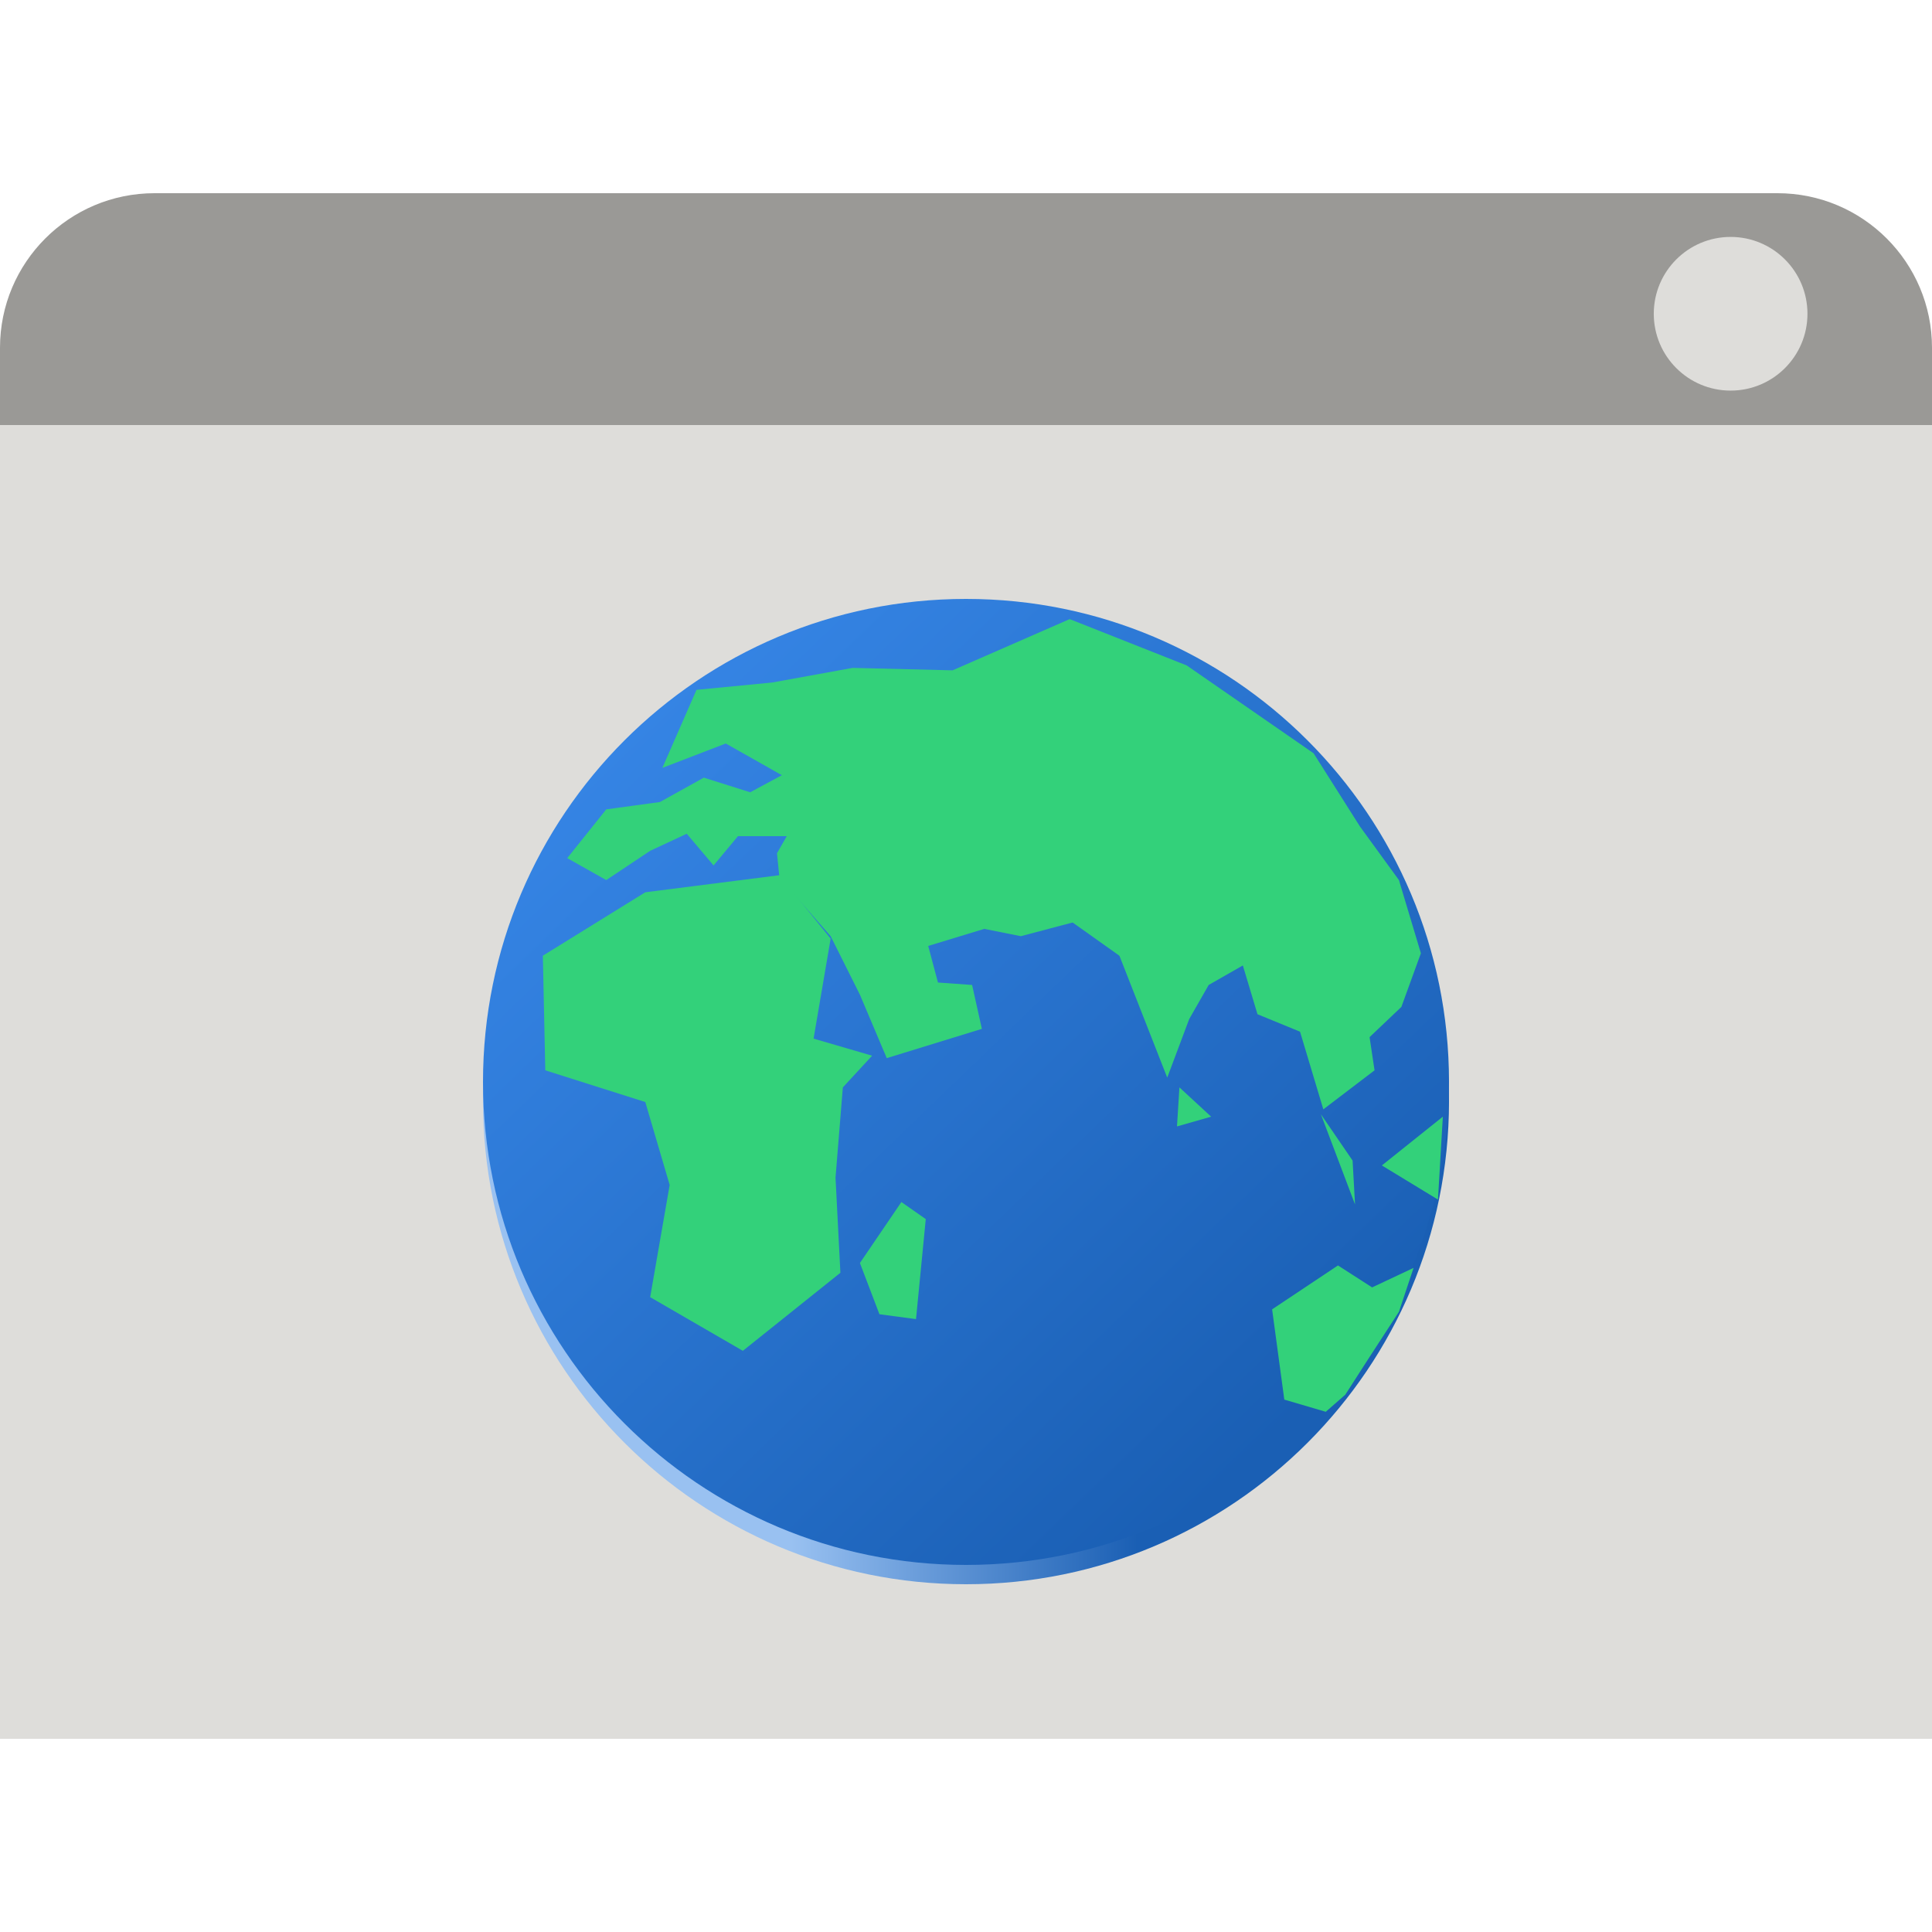
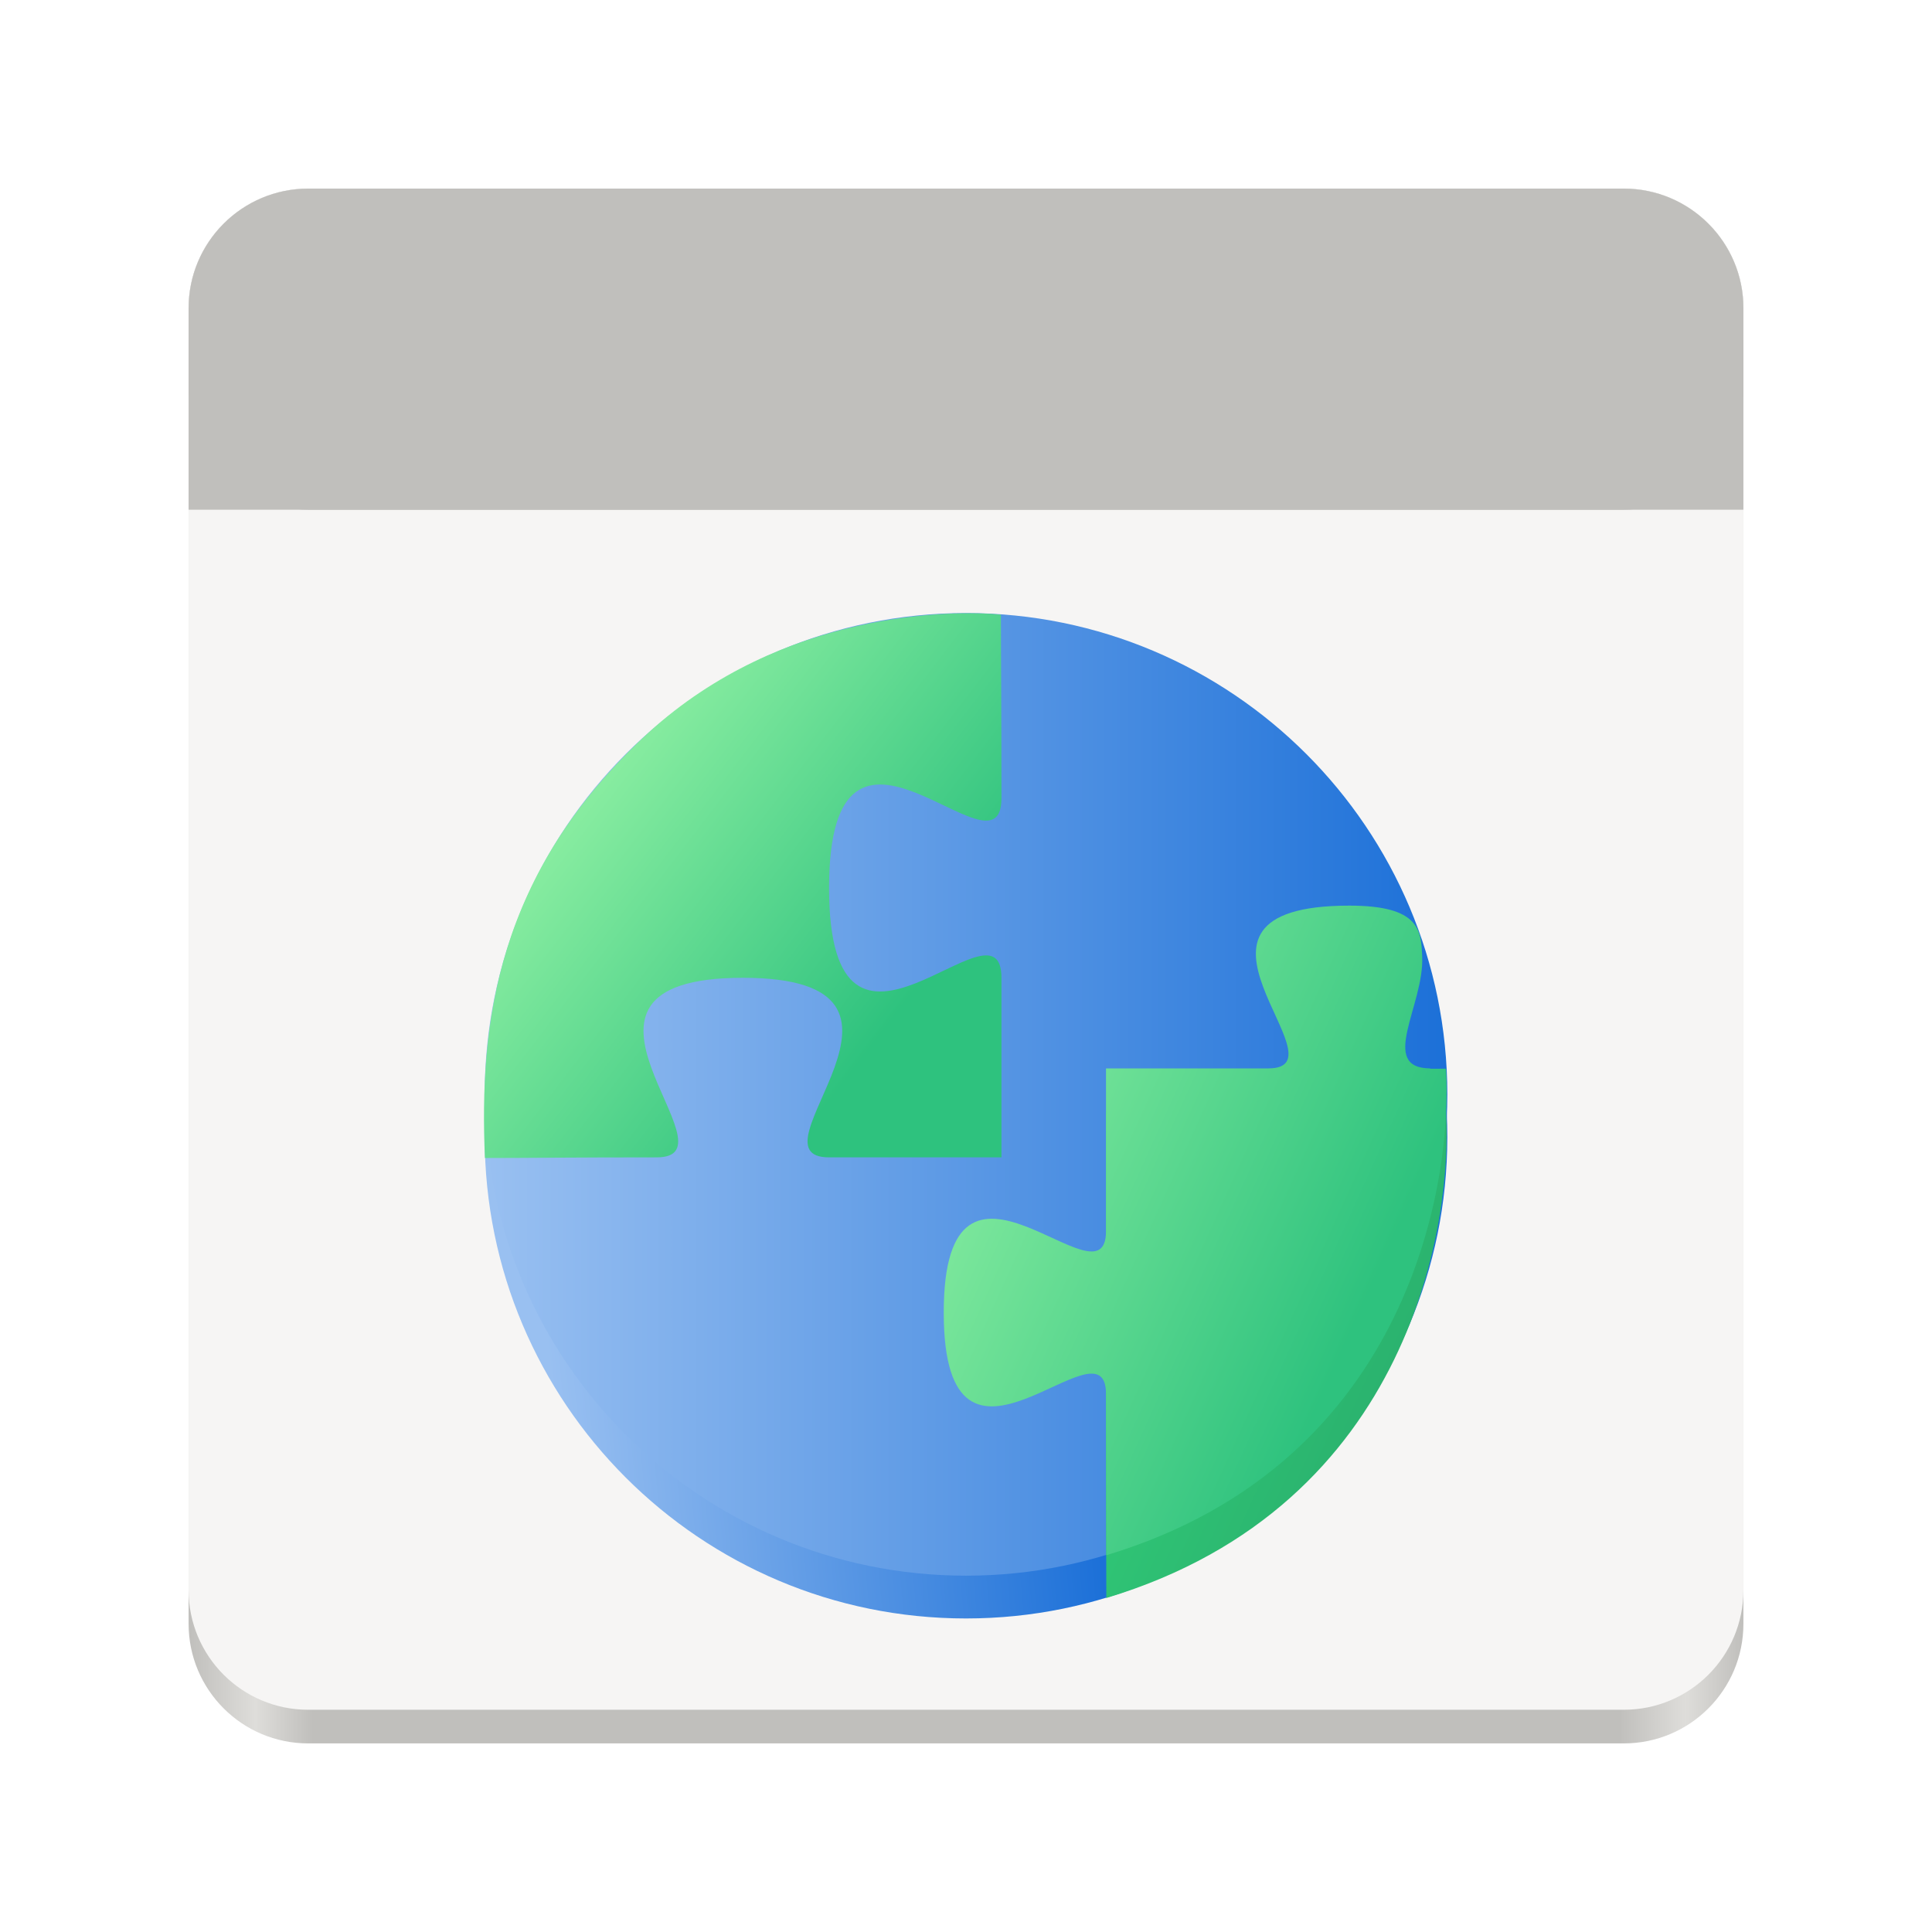
- <svg xmlns="http://www.w3.org/2000/svg" xmlns:ns1="https://boxy-svg.com" viewBox="0 0 500 500">
+ <svg xmlns="http://www.w3.org/2000/svg" viewBox="0 0 128 128" version="1.1" width="128pt" height="128pt">
  <defs>
-     <linearGradient gradientUnits="userSpaceOnUse" x1="250" y1="155" x2="250" y2="405" id="gradient-0" gradientTransform="matrix(0.720453, -0.693504, 0.685612, 0.712257, -121.6408, 250.836)">
-       <stop offset="0" style="stop-color: rgb(53, 132, 228);" />
-       <stop offset="1" style="stop-color: rgb(26, 95, 180);" />
+     <linearGradient y2="0" x2="103.01" gradientTransform="matrix(1 0 0 1 0 0)" gradientUnits="userSpaceOnUse" y1="0" id="Grad0" x1="0">
+       <stop offset="0%" stop-opacity="1" stop-color="#c0bfbc" />
+       <stop offset="4.31%" stop-opacity="1" stop-color="#deddda" />
+       <stop offset="8%" stop-opacity="1" stop-color="#c0bfbc" />
+       <stop offset="92%" stop-opacity="1" stop-color="#c0bfbc" />
+       <stop offset="96.264%" stop-opacity="1" stop-color="#deddda" />
+       <stop offset="100%" stop-opacity="1" stop-color="#c0bfbc" />
    </linearGradient>
-     <linearGradient gradientUnits="userSpaceOnUse" x1="250" y1="155" x2="250" y2="405" id="gradient-1" gradientTransform="matrix(0.004952, -0.999989, 0.358792, 0.001777, 147.8562, 649.5085)">
-       <stop offset="0" style="stop-color: rgb(153, 193, 241);" />
-       <stop offset="1" style="stop-color: rgb(26, 95, 180);" />
+     <linearGradient y2="-6.646" x2="34.171" gradientTransform="matrix(1 0 -0.103448 1 0 0)" gradientUnits="userSpaceOnUse" y1="0" id="Grad1" x1="0">
+       <stop offset="0%" stop-opacity="1" stop-color="#99c0f1" />
+       <stop offset="100%" stop-opacity="1" stop-color="#1c70d8" />
+     </linearGradient>
+     <linearGradient y2="0" x2="63.776" gradientTransform="matrix(1 0 0 1 0 0)" gradientUnits="userSpaceOnUse" y1="0" id="Grad2" x1="0">
+       <stop offset="0%" stop-opacity="1" stop-color="#99c0f1" />
+       <stop offset="100%" stop-opacity="1" stop-color="#1c70d8" />
+     </linearGradient>
+     <linearGradient y2="18.383" x2="34.008" gradientTransform="matrix(1 0 -0.748834 1 13.3638 0)" gradientUnits="userSpaceOnUse" y1="17.846" id="Grad3" x1="0">
+       <stop offset="0%" stop-opacity="1" stop-color="#8ff0a3" />
+       <stop offset="100%" stop-opacity="1" stop-color="#2ec27e" />
+     </linearGradient>
+     <linearGradient y2="21.59" x2="27.224" gradientTransform="matrix(1 0 -0.585061 1 15.446 0)" gradientUnits="userSpaceOnUse" y1="26.401" id="Grad4" x1="-9.063">
+       <stop offset="0%" stop-opacity="1" stop-color="#33d17a" />
+       <stop offset="100%" stop-opacity="1" stop-color="#26a268" />
+     </linearGradient>
+     <linearGradient y2="21.59" x2="27.224" gradientTransform="matrix(1 0 -0.585061 1 15.446 0)" gradientUnits="userSpaceOnUse" y1="26.401" id="Grad5" x1="-9.063">
+       <stop offset="0%" stop-opacity="1" stop-color="#8ff0a3" />
+       <stop offset="100%" stop-opacity="1" stop-color="#2ec27e" />
    </linearGradient>
  </defs>
-   <path style="fill: rgb(154, 153, 150);" d="M 40 50 H 460 A 40 40 0 0 1 500 90 V 450 H 0 V 90 A 40 40 0 0 1 40 50 Z" ns1:shape="rect 0 50 500 400 40 40 0 0 1@07008b18" />
-   <rect y="110" width="500" height="340" style="fill: rgb(222, 221, 218);" />
-   <ellipse style="fill: url(#gradient-1);" cx="250" cy="285" rx="125" ry="125" />
-   <ellipse style="fill: url(#gradient-0);" cx="250" cy="280" rx="125" ry="125" />
-   <g>
-     <g>
-       <path style="fill: rgb(51, 209, 122);" d="M 166.999 230.921 L 140.487 247.333 L 141.119 277 L 166.999 285.206 L 173.311 306.667 L 168.261 335.703 L 192.247 349.59 L 217.496 329.391 L 216.233 304.773 L 218.127 281.418 L 225.702 273.212 L 210.552 268.794 L 214.971 242.914 L 201.715 226.502 L 166.999 230.921 Z" />
-       <path style="fill: rgb(51, 209, 122);" d="M 214.971 242.283 L 222.546 257.432 L 229.489 273.844 L 254.106 266.269 L 251.581 254.907 L 242.744 254.276 L 240.22 244.808 L 254.738 240.389 L 264.206 242.283 L 285.667 236.602 L 297.66 247.333 L 289.454 246.701 L 302.079 278.893 L 307.76 263.744 L 312.809 254.907 L 321.646 249.857 L 325.434 262.482 L 350.051 272.581 L 362.675 260.588 L 367.725 246.701 L 362.044 227.765 L 351.945 213.878 L 339.952 194.942 L 307.128 172.218 L 276.83 160.225 L 246.532 173.48 L 220.652 172.849 L 199.822 176.636 L 180.254 178.53 L 171.417 198.729 L 187.829 192.417 L 202.347 200.623 L 194.141 205.041 L 182.148 201.254 L 170.786 207.566 L 156.899 209.46 L 146.8 222.084 L 156.899 227.765 L 168.261 220.19 L 177.729 215.772 L 184.673 223.978 L 190.985 216.403 L 203.609 216.403 L 201.084 220.822 L 201.715 227.134 L 214.971 242.283 Z" />
-       <path style="fill: rgb(51, 209, 122);" d="M 293.242 249.857 L 269.255 232.815 L 288.192 226.502 L 306.497 246.701 L 293.242 249.857 Z" />
-       <path style="fill: rgb(51, 209, 122);" d="M 305.235 281.418 L 304.604 291.518 L 313.441 288.993 L 305.235 281.418 Z" />
-       <path style="fill: rgb(51, 209, 122);" d="M 334.902 261.851 L 342.477 287.099 L 355.732 277 L 353.838 264.375 L 334.902 261.851 Z" />
-       <path style="fill: rgb(51, 209, 122);" d="M 350.051 300.355 L 341.845 288.362 L 350.682 311.717 L 350.051 300.355 Z" />
-       <path style="fill: rgb(51, 209, 122);" d="M 357.626 301.617 L 373.406 288.993 L 372.144 310.454 L 357.626 301.617 Z" />
-       <path style="fill: rgb(51, 209, 122);" d="M 343.108 365.37 L 332.377 362.214 L 329.221 338.859 L 346.264 327.497 L 355.101 333.178 L 365.831 328.128 L 362.044 339.49 L 353.838 352.114 L 348.157 360.951 L 343.108 365.37 Z" />
-     </g>
-     <path style="fill: rgb(51, 209, 122);" d="M 227.595 340.121 L 222.546 326.866 L 233.276 311.085 L 239.588 315.504 L 237.063 341.384 L 227.595 340.121 Z" />
+   <g id="App Icon">
+     <path d="M0 7.924 C0 3.548 3.548 0 7.924 0 L95.086 0 C99.462 0 103.01 3.548 103.01 7.924 L103.01 95.086 C103.01 99.462 99.462 103.01 95.086 103.01 L7.924 103.01 C3.548 103.01 0 99.462 0 95.086 L0 7.924 Z" transform="translate(12.4953, 12.4952)" style="fill:url(#Grad0); fill-rule:evenodd;stroke:none;" />
+     <path d="M0 7.924 C0 3.548 3.548 0 7.924 0 L95.086 0 C99.462 0 103.01 3.548 103.01 7.924 L103.01 92.858 C103.01 97.234 99.462 100.781 95.086 100.781 L7.924 100.781 C3.548 100.781 0 97.234 0 92.858 L0 7.924 Z" transform="translate(12.4953, 12.4952)" style="fill:#f6f5f4; fill-rule:evenodd;stroke:none;" />
+     <path d="M0 7.924 C0 3.548 3.548 0 7.924 0 L95.086 0 C99.462 0 103.01 3.548 103.01 7.924 L103.01 13.351 C103.01 17.727 99.462 21.275 95.086 21.275 L7.924 21.275 C3.548 21.275 0 17.727 0 13.351 L0 7.924 Z" transform="translate(12.4953, 12.4952)" style="fill:#c0bfbc; fill-rule:evenodd;stroke:none;" />
+     <path d="M0 0 L103.01 0 L103.01 11.245 L0 11.245 L0 0 Z" transform="translate(12.4953, 22.5252)" style="fill:#c0bfbc; fill-rule:evenodd;stroke:none;" />
+     <path d="M63.776 31.888 C63.776 49.5 49.5 63.776 31.888 63.776 C14.277 63.776 0 49.5 0 31.888 C0 14.277 14.277 0 31.888 0 C49.5 0 63.776 14.277 63.776 31.888 Z" transform="translate(32.1125, 43.4511)" style="fill:url(#Grad1); fill-rule:evenodd;stroke:none;" />
+     <path d="M63.776 31.888 C63.776 49.5 49.5 63.776 31.888 63.776 C14.277 63.776 0 49.5 0 31.888 C0 14.277 14.277 0 31.888 0 C49.5 0 63.776 14.277 63.776 31.888 Z" transform="translate(32.1125, 40.6165)" style="fill:url(#Grad2); fill-rule:evenodd;stroke:none;" />
+     <path d="M10.928 7.884 C19.779 -0.172 31.068 -0.225 34.248 0.093 C34.248 3.067 34.284 6.306 34.284 12.255 C34.284 18.203 22.863 3.331 22.863 18.203 C22.863 33.075 34.284 18.203 34.284 24.152 C34.284 30.101 34.284 33.075 34.284 36.049 C31.429 36.049 28.573 36.049 22.863 36.049 C17.151 36.049 31.429 24.152 17.151 24.152 C2.874 24.152 17.151 36.049 11.441 36.049 C5.73 36.049 2.917 36.091 0.062 36.091 C-0.313 27.285 0.752 17.212 10.928 7.884 Z" transform="translate(32.0653, 40.6296)" style="fill:url(#Grad3); fill-rule:evenodd;stroke:none;" />
+     <path d="M0 0 C8.062 0 5.375 0 10.75 0 C16.125 0 18.007 0 21.5 0 C21.558 0.059 19.837 0.019 22.524 0.019 C22.971 7.06 20.395 26.123 0.022 32.253 C0.022 29.557 0 26.96 0 21.568 C0 16.176 0 16.176 0 10.784 C0 5.392 0 2.696 0 0 Z" transform="translate(73.2752, 73.6187)" style="fill:url(#Grad4); fill-rule:evenodd;stroke:none;" />
+     <path d="M10.75 10.784 C18.812 10.784 16.125 10.784 21.5 10.784 C26.875 10.784 13.438 0 26.875 0 C31.58 0 31.622 1.668 31.699 3.386 C31.84 6.576 28.757 10.784 32.25 10.784 C32.308 10.843 30.587 10.803 33.275 10.803 C33.721 17.844 31.145 36.907 10.772 43.037 C10.772 40.341 10.75 37.744 10.75 32.352 C10.75 26.96 0 40.44 0 26.96 C0 13.48 10.75 26.96 10.75 21.568 C10.75 16.176 10.75 13.48 10.75 10.784 Z" transform="translate(62.5252, 60)" style="fill:url(#Grad5); fill-rule:evenodd;stroke:none;" />
  </g>
-   <ellipse style="fill: rgb(222, 221, 218);" cx="447.883" cy="81.202" rx="19.887" ry="19.887" />
</svg>
